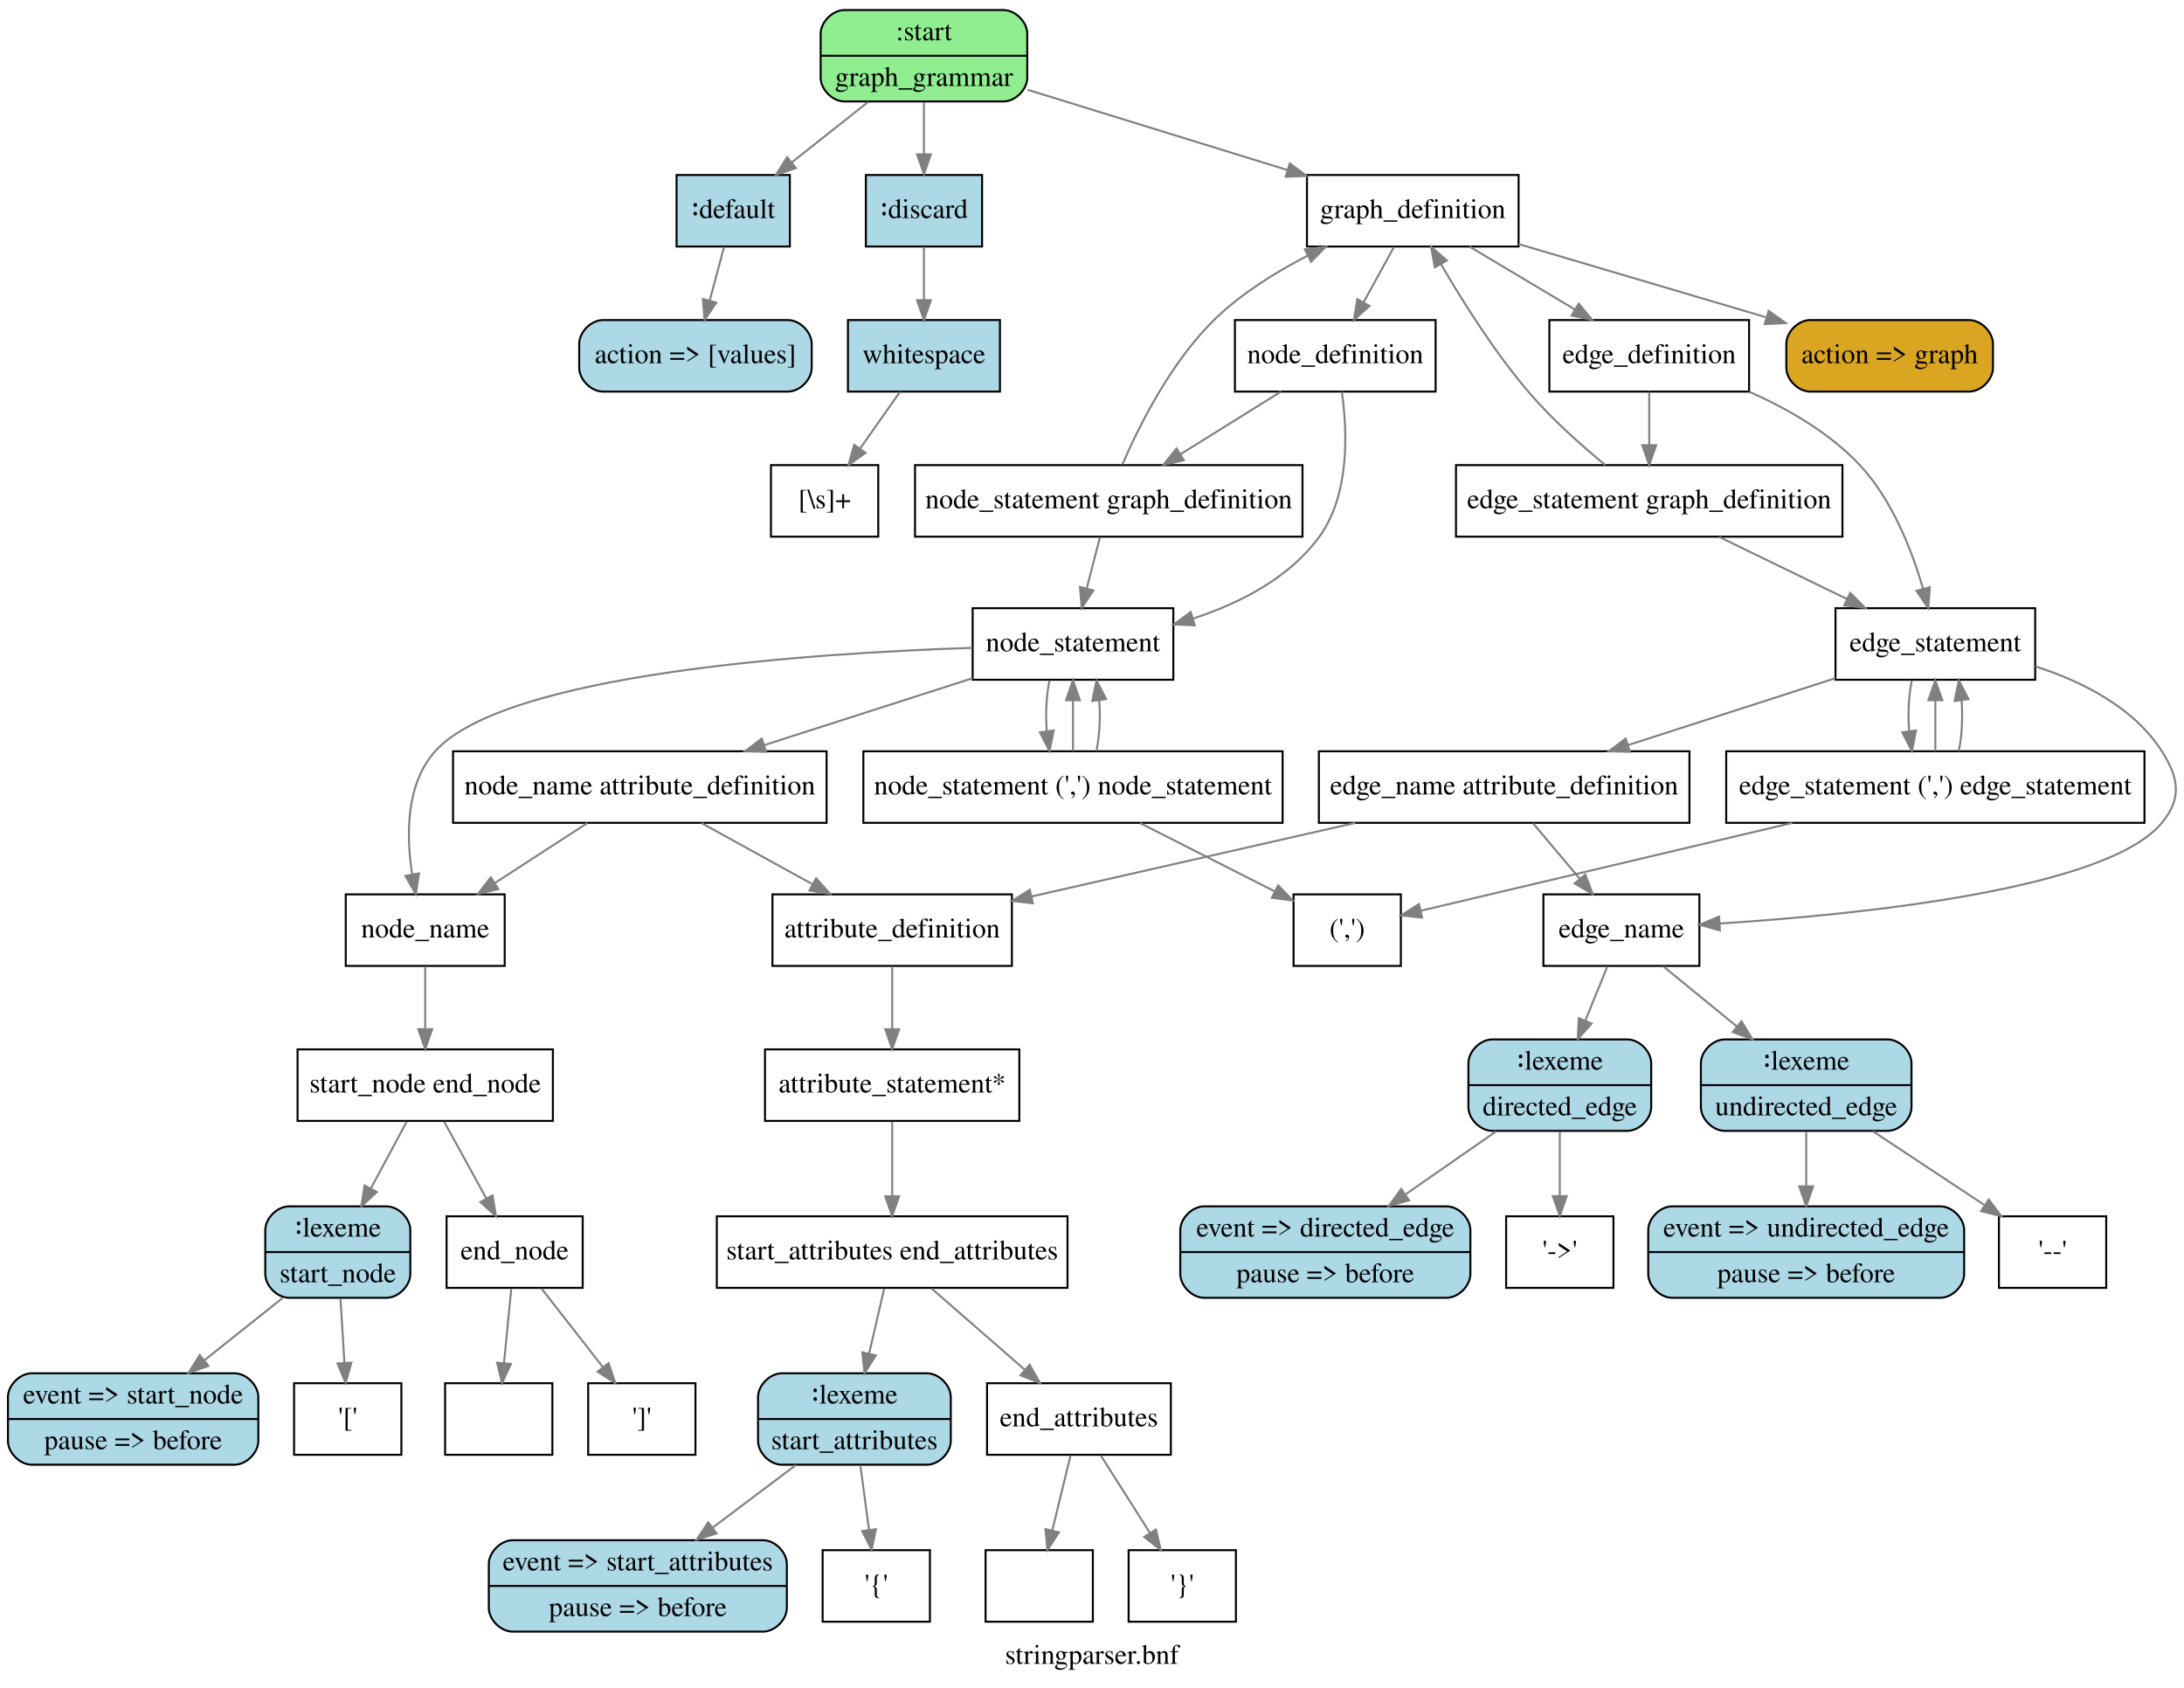
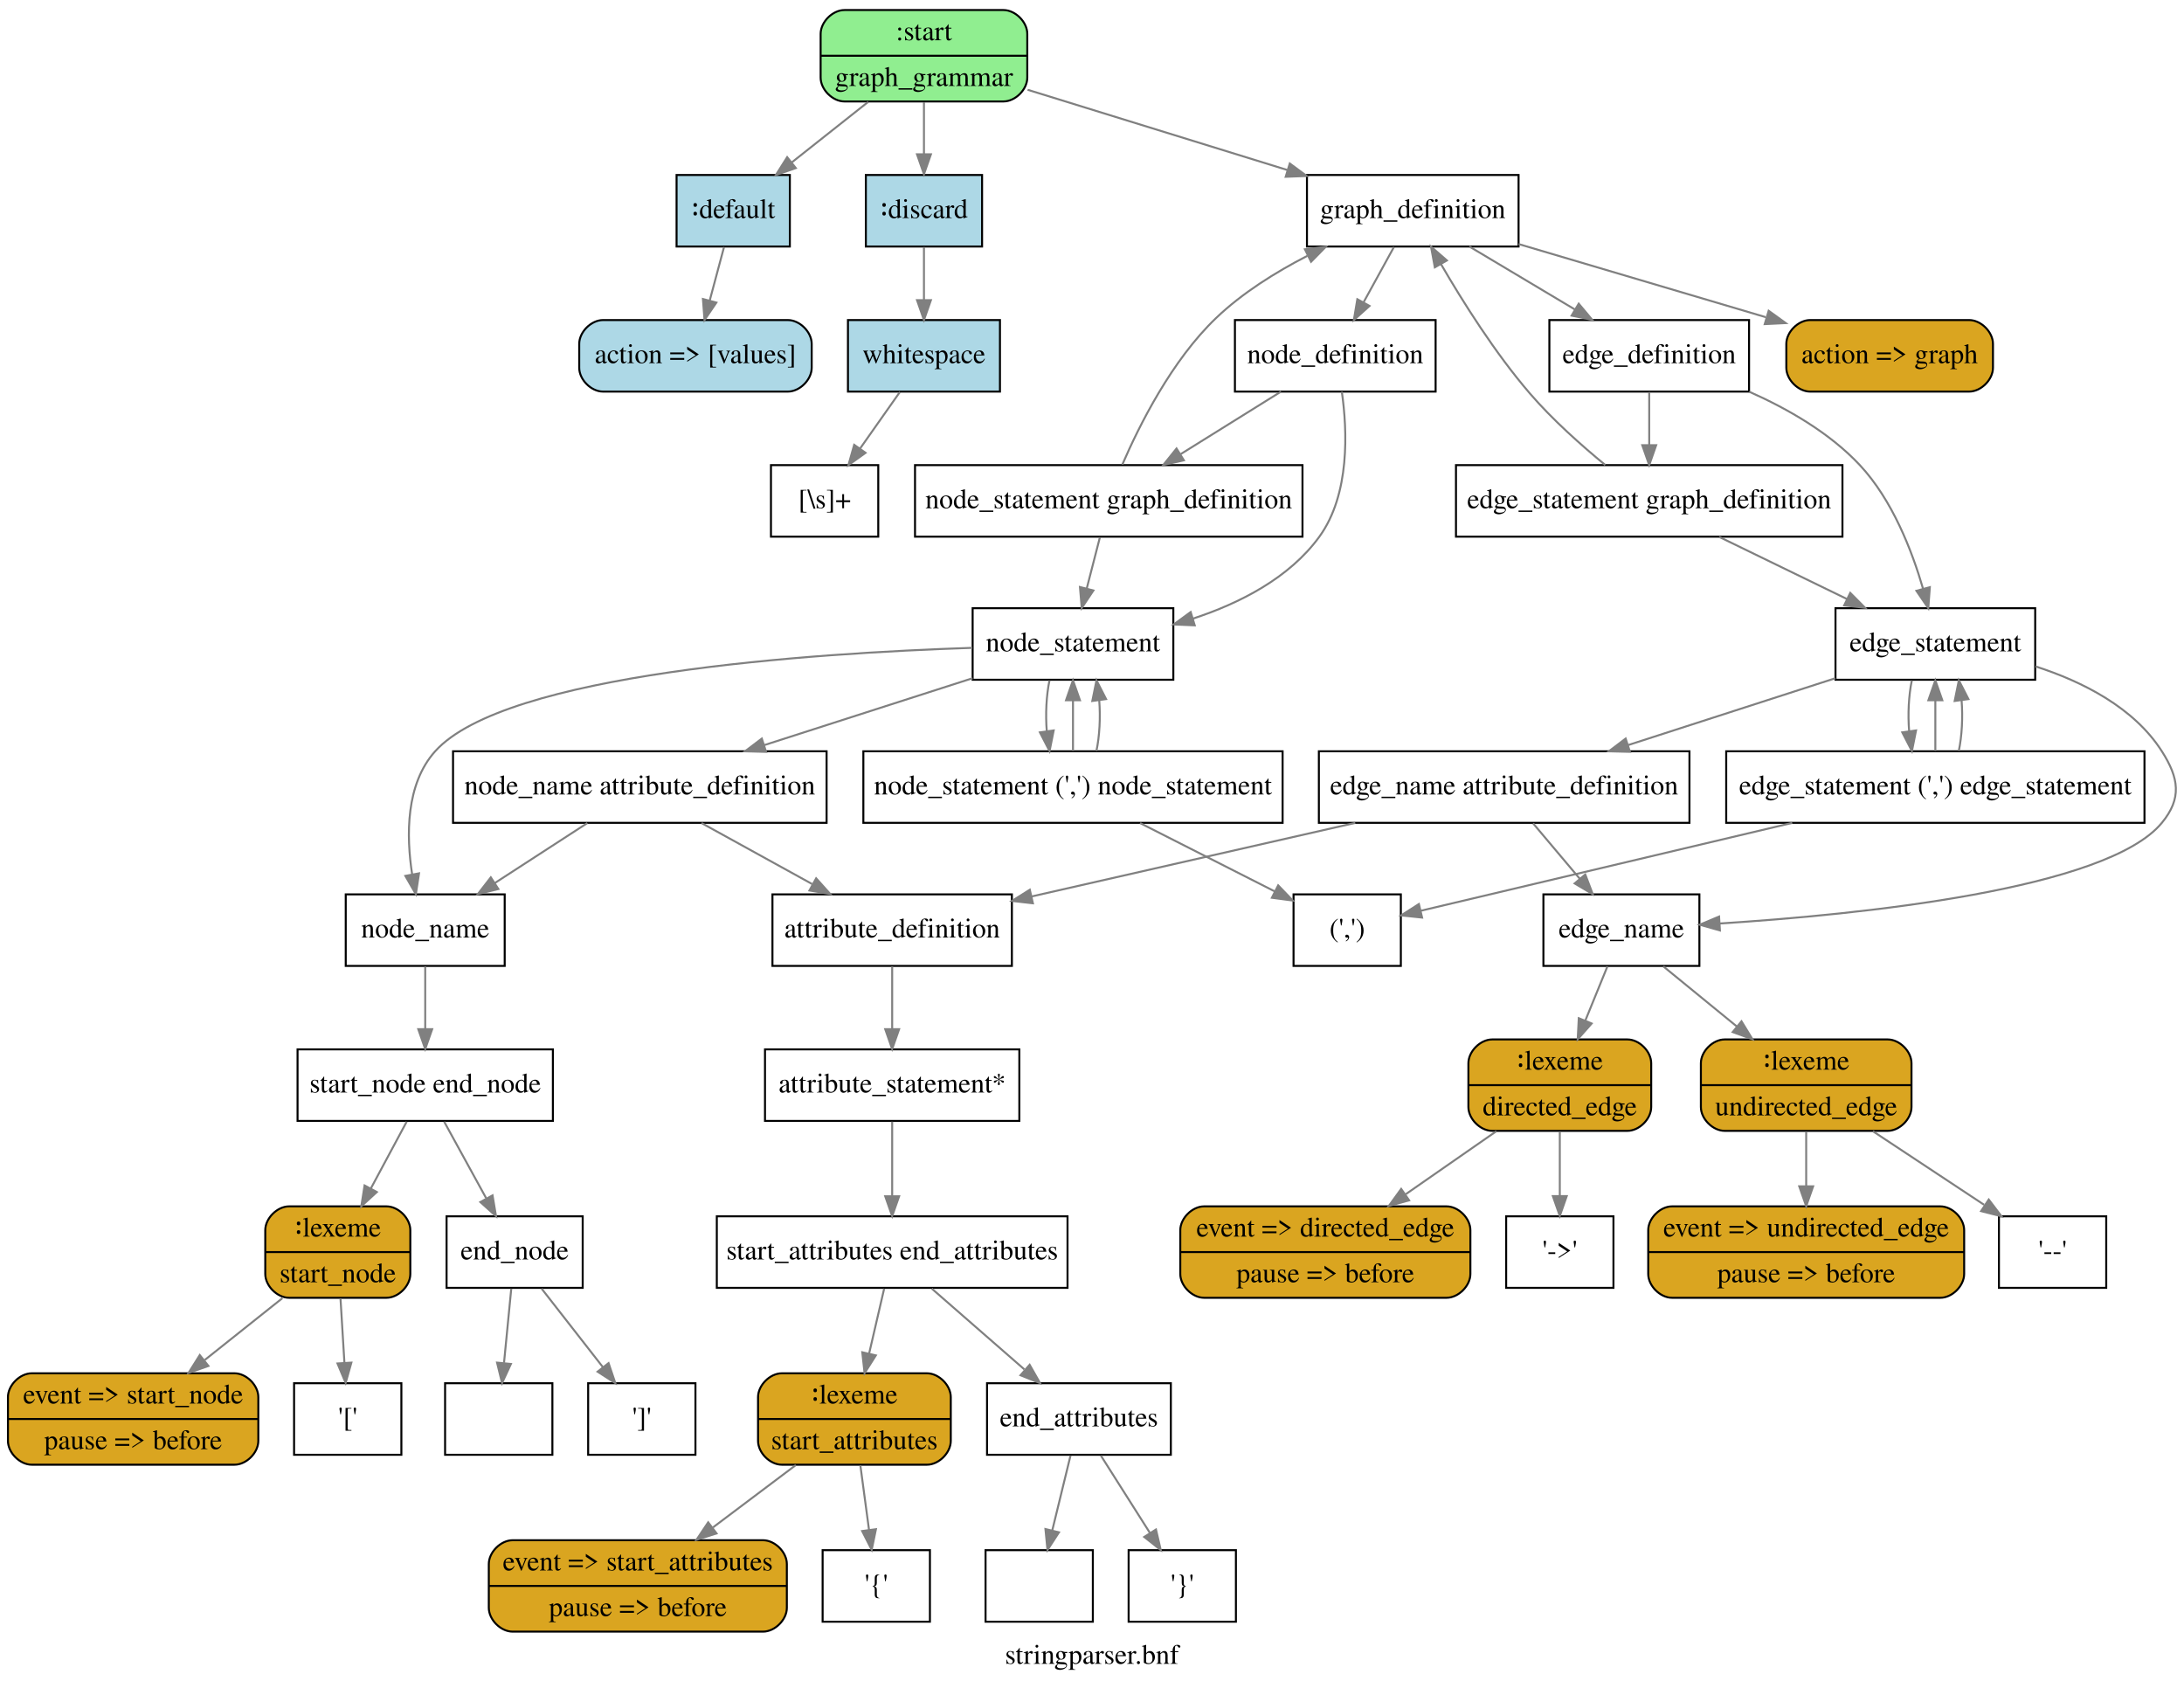
<svg xmlns="http://www.w3.org/2000/svg" width="1099pt" height="849pt" viewBox="0.00 0.00 1099.14 849.00">
  <g id="graph0" class="graph" transform="scale(1 1) rotate(0) translate(4 845)">
    <polygon fill="white" stroke="white" points="-4,5 -4,-845 1096.14,-845 1096.14,5 -4,5" />
    <text text-anchor="middle" x="545.57" y="-7.8" font-family="Times,serif" font-size="14.00">stringparser.bnf</text>
    <g id="node1" class="node">
      <path fill="lightgreen" stroke="black" d="M421,-794C421,-794 501,-794 501,-794 507,-794 513,-800 513,-806 513,-806 513,-828 513,-828 513,-834 507,-840 501,-840 501,-840 421,-840 421,-840 415,-840 409,-834 409,-828 409,-828 409,-806 409,-806 409,-800 415,-794 421,-794" />
      <text text-anchor="middle" x="461" y="-824.8" font-family="Times,serif" font-size="14.00">:start</text>
      <polyline fill="none" stroke="black" points="409,-817 513,-817 " />
      <text text-anchor="middle" x="461" y="-801.8" font-family="Times,serif" font-size="14.00">graph_grammar</text>
    </g>
    <g id="node2" class="node">
      <polygon fill="lightblue" stroke="black" points="393.5,-757 336.5,-757 336.5,-721 393.5,-721 393.5,-757" />
      <text text-anchor="middle" x="365" y="-735.3" font-family="Times,serif" font-size="14.00">꞉default</text>
    </g>
    <g id="edge1" class="edge">
      <path fill="none" stroke="grey" d="M432.975,-793.813C420.924,-784.273 406.828,-773.114 394.607,-763.439" />
      <polygon fill="grey" stroke="grey" points="396.507,-760.479 386.494,-757.016 392.162,-765.967 396.507,-760.479" />
    </g>
    <g id="node4" class="node">
      <polygon fill="lightblue" stroke="black" points="490.25,-757 431.75,-757 431.75,-721 490.25,-721 490.25,-757" />
      <text text-anchor="middle" x="461" y="-735.3" font-family="Times,serif" font-size="14.00">꞉discard</text>
    </g>
    <g id="edge3" class="edge">
      <path fill="none" stroke="grey" d="M461,-793.609C461,-785.481 461,-776.2 461,-767.671" />
      <polygon fill="grey" stroke="grey" points="464.5,-767.412 461,-757.412 457.5,-767.412 464.5,-767.412" />
    </g>
    <g id="node6" class="node">
      <polygon fill="white" stroke="black" points="760.25,-757 653.75,-757 653.75,-721 760.25,-721 760.25,-757" />
      <text text-anchor="middle" x="707" y="-735.3" font-family="Times,serif" font-size="14.00">graph_definition</text>
    </g>
    <g id="edge5" class="edge">
      <path fill="none" stroke="grey" d="M513.17,-799.882C551.346,-788.088 603.332,-772.028 643.855,-759.508" />
      <polygon fill="grey" stroke="grey" points="645.11,-762.784 653.631,-756.488 643.044,-756.096 645.11,-762.784" />
    </g>
    <g id="node3" class="node">
      <path fill="lightblue" stroke="black" d="M299.5,-648C299.5,-648 392.5,-648 392.5,-648 398.5,-648 404.5,-654 404.5,-660 404.5,-660 404.5,-672 404.5,-672 404.5,-678 398.5,-684 392.5,-684 392.5,-684 299.5,-684 299.5,-684 293.5,-684 287.5,-678 287.5,-672 287.5,-672 287.5,-660 287.5,-660 287.5,-654 293.5,-648 299.5,-648" />
      <text text-anchor="middle" x="346" y="-662.3" font-family="Times,serif" font-size="14.00">action =&gt; [values]</text>
    </g>
    <g id="edge2" class="edge">
      <path fill="none" stroke="grey" d="M360.401,-720.813C358.23,-712.702 355.59,-702.836 353.166,-693.777" />
      <polygon fill="grey" stroke="grey" points="356.523,-692.784 350.557,-684.029 349.761,-694.594 356.523,-692.784" />
    </g>
    <g id="node5" class="node">
      <polygon fill="lightblue" stroke="black" points="499.25,-684 422.75,-684 422.75,-648 499.25,-648 499.25,-684" />
      <text text-anchor="middle" x="461" y="-662.3" font-family="Times,serif" font-size="14.00">whitespace</text>
    </g>
    <g id="edge4" class="edge">
      <path fill="none" stroke="grey" d="M461,-720.813C461,-712.789 461,-703.047 461,-694.069" />
      <polygon fill="grey" stroke="grey" points="464.5,-694.029 461,-684.029 457.5,-694.029 464.5,-694.029" />
    </g>
    <g id="node43" class="node">
      <polygon fill="white" stroke="black" points="438,-611 384,-611 384,-575 438,-575 438,-611" />
      <text text-anchor="middle" x="411" y="-589.3" font-family="Times,serif" font-size="14.00">[\s]+</text>
    </g>
    <g id="edge54" class="edge">
      <path fill="none" stroke="grey" d="M448.896,-647.813C442.878,-639.266 435.486,-628.769 428.833,-619.323" />
      <polygon fill="grey" stroke="grey" points="431.612,-617.19 422.992,-611.029 425.888,-621.22 431.612,-617.19" />
    </g>
    <g id="node7" class="node">
      <path fill="#daa520" stroke="black" d="M907,-648C907,-648 987,-648 987,-648 993,-648 999,-654 999,-660 999,-660 999,-672 999,-672 999,-678 993,-684 987,-684 987,-684 907,-684 907,-684 901,-684 895,-678 895,-672 895,-672 895,-660 895,-660 895,-654 901,-648 907,-648" />
      <text text-anchor="middle" x="947" y="-662.3" font-family="Times,serif" font-size="14.00">action =&gt; graph</text>
    </g>
    <g id="edge6" class="edge">
      <path fill="none" stroke="grey" d="M760.264,-722.243C797.027,-711.367 846.043,-696.866 884.632,-685.451" />
      <polygon fill="grey" stroke="grey" points="886.115,-688.662 894.711,-682.469 884.129,-681.95 886.115,-688.662" />
    </g>
    <g id="node8" class="node">
      <polygon fill="white" stroke="black" points="718.5,-684 617.5,-684 617.5,-648 718.5,-648 718.5,-684" />
      <text text-anchor="middle" x="668" y="-662.3" font-family="Times,serif" font-size="14.00">node_definition</text>
    </g>
    <g id="edge7" class="edge">
      <path fill="none" stroke="grey" d="M697.559,-720.813C692.96,-712.441 687.334,-702.197 682.228,-692.903" />
      <polygon fill="grey" stroke="grey" points="685.236,-691.109 677.354,-684.029 679.101,-694.479 685.236,-691.109" />
    </g>
    <g id="node9" class="node">
      <polygon fill="white" stroke="black" points="876.25,-684 775.75,-684 775.75,-648 876.25,-648 876.25,-684" />
      <text text-anchor="middle" x="826" y="-662.3" font-family="Times,serif" font-size="14.00">edge_definition</text>
    </g>
    <g id="edge8" class="edge">
      <path fill="none" stroke="grey" d="M735.503,-720.994C751.43,-711.491 771.467,-699.536 788.637,-689.292" />
      <polygon fill="grey" stroke="grey" points="790.522,-692.243 797.317,-684.114 786.936,-686.232 790.522,-692.243" />
    </g>
    <g id="node10" class="node">
      <polygon fill="white" stroke="black" points="586.5,-539 485.5,-539 485.5,-503 586.5,-503 586.5,-539" />
      <text text-anchor="middle" x="536" y="-517.3" font-family="Times,serif" font-size="14.00">node_statement</text>
    </g>
    <g id="edge9" class="edge">
      <path fill="none" stroke="grey" d="M671.301,-647.968C674.087,-628.423 675.478,-596.329 660,-575 644.893,-554.183 619.915,-541.472 596.321,-533.744" />
      <polygon fill="grey" stroke="grey" points="597.262,-530.372 586.677,-530.825 595.234,-537.072 597.262,-530.372" />
    </g>
    <g id="node11" class="node">
      <polygon fill="white" stroke="black" points="651.5,-611 456.5,-611 456.5,-575 651.5,-575 651.5,-611" />
      <text text-anchor="middle" x="554" y="-589.3" font-family="Times,serif" font-size="14.00">node_statement graph_definition</text>
    </g>
    <g id="edge10" class="edge">
      <path fill="none" stroke="grey" d="M640.694,-647.994C625.577,-638.579 606.593,-626.755 590.247,-616.575" />
      <polygon fill="grey" stroke="grey" points="591.817,-613.429 581.478,-611.114 588.116,-619.371 591.817,-613.429" />
    </g>
    <g id="node24" class="node">
      <polygon fill="white" stroke="black" points="1020.25,-539 919.75,-539 919.75,-503 1020.25,-503 1020.25,-539" />
      <text text-anchor="middle" x="970" y="-517.3" font-family="Times,serif" font-size="14.00">edge_statement</text>
    </g>
    <g id="edge28" class="edge">
      <path fill="none" stroke="grey" d="M876.32,-647.944C895.721,-639.341 916.84,-627.221 932,-611 948.336,-593.52 958.256,-567.947 963.844,-548.694" />
      <polygon fill="grey" stroke="grey" points="967.231,-549.575 966.448,-539.009 960.471,-547.757 967.231,-549.575" />
    </g>
    <g id="node25" class="node">
      <polygon fill="white" stroke="black" points="923.25,-611 728.75,-611 728.75,-575 923.25,-575 923.25,-611" />
      <text text-anchor="middle" x="826" y="-589.3" font-family="Times,serif" font-size="14.00">edge_statement graph_definition</text>
    </g>
    <g id="edge29" class="edge">
      <path fill="none" stroke="grey" d="M826,-647.813C826,-639.789 826,-630.047 826,-621.069" />
      <polygon fill="grey" stroke="grey" points="829.5,-621.029 826,-611.029 822.5,-621.029 829.5,-621.029" />
    </g>
    <g id="node12" class="node">
      <polygon fill="white" stroke="black" points="250,-395 170,-395 170,-359 250,-359 250,-395" />
      <text text-anchor="middle" x="210" y="-373.3" font-family="Times,serif" font-size="14.00">node_name</text>
    </g>
    <g id="edge13" class="edge">
      <path fill="none" stroke="grey" d="M485.323,-519.057C404.059,-516.381 250.142,-506.139 215,-467 200.189,-450.504 200.388,-424.601 203.437,-404.984" />
      <polygon fill="grey" stroke="grey" points="206.886,-405.581 205.286,-395.108 200.005,-404.293 206.886,-405.581" />
    </g>
    <g id="node13" class="node">
      <polygon fill="white" stroke="black" points="412,-467 224,-467 224,-431 412,-431 412,-467" />
      <text text-anchor="middle" x="318" y="-445.3" font-family="Times,serif" font-size="14.00">node_name attribute_definition</text>
    </g>
    <g id="edge14" class="edge">
      <path fill="none" stroke="grey" d="M485.438,-503.765C454.186,-493.729 413.832,-480.772 380.572,-470.092" />
      <polygon fill="grey" stroke="grey" points="381.537,-466.726 370.946,-467.001 379.397,-473.391 381.537,-466.726" />
    </g>
    <g id="node15" class="node">
      <polygon fill="white" stroke="black" points="641.5,-467 430.5,-467 430.5,-431 641.5,-431 641.5,-467" />
      <text text-anchor="middle" x="536" y="-445.3" font-family="Times,serif" font-size="14.00">node_statement (',') node_statement</text>
    </g>
    <g id="edge17" class="edge">
      <path fill="none" stroke="grey" d="M524.169,-502.697C522.577,-494.983 522.124,-485.712 522.809,-477.112" />
      <polygon fill="grey" stroke="grey" points="526.29,-477.493 524.21,-467.104 519.358,-476.523 526.29,-477.493" />
    </g>
    <g id="edge11" class="edge">
      <path fill="none" stroke="grey" d="M549.551,-574.697C547.545,-566.898 545.131,-557.509 542.899,-548.829" />
      <polygon fill="grey" stroke="grey" points="546.278,-547.918 540.398,-539.104 539.499,-549.661 546.278,-547.918" />
    </g>
    <g id="edge12" class="edge">
      <path fill="none" stroke="grey" d="M560.851,-611.302C569.414,-631.14 585.701,-663.662 608,-685 621.188,-697.619 637.971,-708.097 653.956,-716.312" />
      <polygon fill="grey" stroke="grey" points="652.724,-719.607 663.242,-720.887 655.818,-713.328 652.724,-719.607" />
    </g>
    <g id="node17" class="node">
      <polygon fill="white" stroke="black" points="274.25,-317 145.75,-317 145.75,-281 274.25,-281 274.25,-317" />
      <text text-anchor="middle" x="210" y="-295.3" font-family="Times,serif" font-size="14.00">start_node end_node</text>
    </g>
    <g id="edge21" class="edge">
      <path fill="none" stroke="grey" d="M210,-358.754C210,-349.523 210,-337.935 210,-327.495" />
      <polygon fill="grey" stroke="grey" points="213.5,-327.177 210,-317.177 206.5,-327.177 213.5,-327.177" />
    </g>
    <g id="edge15" class="edge">
      <path fill="none" stroke="grey" d="M291.58,-430.876C277.59,-421.808 260.224,-410.552 245.114,-400.759" />
      <polygon fill="grey" stroke="grey" points="246.817,-397.692 236.521,-395.19 243.009,-403.566 246.817,-397.692" />
    </g>
    <g id="node14" class="node">
      <polygon fill="white" stroke="black" points="505.25,-395 384.75,-395 384.75,-359 505.25,-359 505.25,-395" />
      <text text-anchor="middle" x="445" y="-373.3" font-family="Times,serif" font-size="14.00">attribute_definition</text>
    </g>
    <g id="edge16" class="edge">
      <path fill="none" stroke="grey" d="M349.068,-430.876C365.827,-421.639 386.706,-410.131 404.702,-400.212" />
      <polygon fill="grey" stroke="grey" points="406.745,-403.082 413.813,-395.19 403.366,-396.952 406.745,-403.082" />
    </g>
    <g id="node35" class="node">
      <polygon fill="white" stroke="black" points="509,-317 381,-317 381,-281 509,-281 509,-317" />
      <text text-anchor="middle" x="445" y="-295.3" font-family="Times,serif" font-size="14.00">attribute_statement*</text>
    </g>
    <g id="edge46" class="edge">
      <path fill="none" stroke="grey" d="M445,-358.754C445,-349.523 445,-337.935 445,-327.495" />
      <polygon fill="grey" stroke="grey" points="448.5,-327.177 445,-317.177 441.5,-327.177 448.5,-327.177" />
    </g>
    <g id="edge18" class="edge">
      <path fill="none" stroke="grey" d="M536,-467.104C536,-474.791 536,-484.054 536,-492.665" />
      <polygon fill="grey" stroke="grey" points="532.5,-492.697 536,-502.697 539.5,-492.697 532.5,-492.697" />
    </g>
    <g id="node16" class="node">
      <polygon fill="white" stroke="black" points="701,-395 647,-395 647,-359 701,-359 701,-395" />
      <text text-anchor="middle" x="674" y="-373.3" font-family="Times,serif" font-size="14.00">(',')</text>
    </g>
    <g id="edge19" class="edge">
      <path fill="none" stroke="grey" d="M569.759,-430.876C590.333,-420.44 616.622,-407.105 637.652,-396.438" />
      <polygon fill="grey" stroke="grey" points="639.272,-399.54 646.607,-391.895 636.105,-393.298 639.272,-399.54" />
    </g>
    <g id="edge20" class="edge">
      <path fill="none" stroke="grey" d="M547.79,-467.104C549.401,-474.791 549.874,-484.054 549.208,-492.665" />
      <polygon fill="grey" stroke="grey" points="545.724,-492.314 547.831,-502.697 552.659,-493.265 545.724,-492.314" />
    </g>
    <g id="node18" class="node">
-       <path fill="lightblue" stroke="black" d="M141.5,-192C141.5,-192 190.5,-192 190.5,-192 196.5,-192 202.5,-198 202.5,-204 202.5,-204 202.5,-226 202.5,-226 202.5,-232 196.5,-238 190.5,-238 190.5,-238 141.5,-238 141.5,-238 135.5,-238 129.5,-232 129.5,-226 129.5,-226 129.5,-204 129.5,-204 129.5,-198 135.5,-192 141.5,-192" />
+       <path fill="#daa520" stroke="black" d="M141.5,-192C141.5,-192 190.5,-192 190.5,-192 196.5,-192 202.5,-198 202.5,-204 202.5,-204 202.5,-226 202.5,-226 202.5,-232 196.5,-238 190.5,-238 190.5,-238 141.5,-238 141.5,-238 135.5,-238 129.5,-232 129.5,-226 129.5,-226 129.5,-204 129.5,-204 129.5,-198 135.5,-192 141.5,-192" />
      <text text-anchor="middle" x="166" y="-222.8" font-family="Times,serif" font-size="14.00">꞉lexeme</text>
      <polyline fill="none" stroke="black" points="129.5,-215 202.5,-215 " />
      <text text-anchor="middle" x="166" y="-199.8" font-family="Times,serif" font-size="14.00">start_node</text>
    </g>
    <g id="edge22" class="edge">
      <path fill="none" stroke="grey" d="M200.669,-280.61C195.414,-270.817 188.696,-258.297 182.576,-246.891" />
      <polygon fill="grey" stroke="grey" points="185.647,-245.212 177.835,-238.055 179.479,-248.522 185.647,-245.212" />
    </g>
    <g id="node20" class="node">
      <polygon fill="white" stroke="black" points="289.25,-233 220.75,-233 220.75,-197 289.25,-197 289.25,-233" />
      <text text-anchor="middle" x="255" y="-211.3" font-family="Times,serif" font-size="14.00">end_node</text>
    </g>
    <g id="edge24" class="edge">
      <path fill="none" stroke="grey" d="M219.543,-280.61C225.67,-269.446 233.741,-254.739 240.634,-242.177" />
      <polygon fill="grey" stroke="grey" points="243.882,-243.534 245.625,-233.084 237.745,-240.167 243.882,-243.534" />
    </g>
    <g id="node19" class="node">
-       <path fill="lightblue" stroke="black" d="M12,-108C12,-108 114,-108 114,-108 120,-108 126,-114 126,-120 126,-120 126,-142 126,-142 126,-148 120,-154 114,-154 114,-154 12,-154 12,-154 6,-154 0,-148 0,-142 0,-142 0,-120 0,-120 0,-114 6,-108 12,-108" />
+       <path fill="#daa520" stroke="black" d="M12,-108C12,-108 114,-108 114,-108 120,-108 126,-114 126,-120 126,-120 126,-142 126,-142 126,-148 120,-154 114,-154 114,-154 12,-154 12,-154 6,-154 0,-148 0,-142 0,-142 0,-120 0,-120 0,-114 6,-108 12,-108" />
      <text text-anchor="middle" x="63" y="-138.8" font-family="Times,serif" font-size="14.00">event =&gt; start_node</text>
      <polyline fill="none" stroke="black" points="0,-131 126,-131 " />
      <text text-anchor="middle" x="63" y="-115.8" font-family="Times,serif" font-size="14.00">pause =&gt; before</text>
    </g>
    <g id="edge23" class="edge">
      <path fill="none" stroke="grey" d="M138.127,-191.81C126.104,-182.238 111.888,-170.921 99.076,-160.72" />
      <polygon fill="grey" stroke="grey" points="100.899,-157.698 90.896,-154.208 96.539,-163.175 100.899,-157.698" />
    </g>
    <g id="node22" class="node">
      <polygon fill="white" stroke="black" points="198,-149 144,-149 144,-113 198,-113 198,-149" />
      <text text-anchor="middle" x="171" y="-127.3" font-family="Times,serif" font-size="14.00">'['</text>
    </g>
    <g id="edge26" class="edge">
      <path fill="none" stroke="grey" d="M167.366,-191.593C167.971,-181.668 168.689,-169.9 169.326,-159.453" />
      <polygon fill="grey" stroke="grey" points="172.837,-159.372 169.953,-149.177 165.85,-158.946 172.837,-159.372" />
    </g>
    <g id="node21" class="node">
      <polygon fill="white" stroke="black" points="274,-149 220,-149 220,-113 274,-113 274,-149" />
    </g>
    <g id="edge25" class="edge">
      <path fill="none" stroke="grey" d="M253.303,-196.61C252.246,-185.774 250.864,-171.601 249.663,-159.291" />
      <polygon fill="grey" stroke="grey" points="253.121,-158.697 248.667,-149.084 246.154,-159.376 253.121,-158.697" />
    </g>
    <g id="node23" class="node">
      <polygon fill="white" stroke="black" points="346,-149 292,-149 292,-113 346,-113 346,-149" />
      <text text-anchor="middle" x="319" y="-127.3" font-family="Times,serif" font-size="14.00">']'</text>
    </g>
    <g id="edge27" class="edge">
      <path fill="none" stroke="grey" d="M268.573,-196.61C277.542,-185.118 289.442,-169.871 299.429,-157.075" />
      <polygon fill="grey" stroke="grey" points="302.273,-159.12 305.666,-149.084 296.754,-154.814 302.273,-159.12" />
    </g>
    <g id="node26" class="node">
      <polygon fill="white" stroke="black" points="851.25,-395 772.75,-395 772.75,-359 851.25,-359 851.25,-395" />
      <text text-anchor="middle" x="812" y="-373.3" font-family="Times,serif" font-size="14.00">edge_name</text>
    </g>
    <g id="edge32" class="edge">
      <path fill="none" stroke="grey" d="M1020.41,-509.715C1043.99,-502.107 1069.91,-489.081 1084,-467 1092.6,-453.511 1094.17,-443.348 1084,-431 1056.34,-397.424 932.005,-384.837 861.399,-380.34" />
      <polygon fill="grey" stroke="grey" points="861.582,-376.845 851.389,-379.734 861.159,-383.832 861.582,-376.845" />
    </g>
    <g id="node27" class="node">
      <polygon fill="white" stroke="black" points="846.25,-467 659.75,-467 659.75,-431 846.25,-431 846.25,-467" />
      <text text-anchor="middle" x="753" y="-445.3" font-family="Times,serif" font-size="14.00">edge_name attribute_definition</text>
    </g>
    <g id="edge33" class="edge">
      <path fill="none" stroke="grey" d="M919.67,-503.765C888.561,-493.729 848.393,-480.772 815.285,-470.092" />
      <polygon fill="grey" stroke="grey" points="816.294,-466.74 805.703,-467.001 814.145,-473.402 816.294,-466.74" />
    </g>
    <g id="node28" class="node">
      <polygon fill="white" stroke="black" points="1075.25,-467 864.75,-467 864.75,-431 1075.25,-431 1075.25,-467" />
      <text text-anchor="middle" x="970" y="-445.3" font-family="Times,serif" font-size="14.00">edge_statement (',') edge_statement</text>
    </g>
    <g id="edge36" class="edge">
      <path fill="none" stroke="grey" d="M958.169,-502.697C956.577,-494.983 956.124,-485.712 956.809,-477.112" />
      <polygon fill="grey" stroke="grey" points="960.29,-477.493 958.21,-467.104 953.358,-476.523 960.29,-477.493" />
    </g>
    <g id="edge30" class="edge">
      <path fill="none" stroke="grey" d="M861.226,-574.876C880.577,-565.469 904.773,-553.708 925.427,-543.667" />
      <polygon fill="grey" stroke="grey" points="927.175,-546.71 934.638,-539.19 924.114,-540.414 927.175,-546.71" />
    </g>
    <g id="edge31" class="edge">
      <path fill="none" stroke="grey" d="M803.855,-611.092C791.912,-620.894 777.341,-633.839 766,-647 748.466,-667.348 732.153,-693.276 721.144,-712.247" />
      <polygon fill="grey" stroke="grey" points="718.097,-710.525 716.184,-720.946 724.178,-713.993 718.097,-710.525" />
    </g>
    <g id="node29" class="node">
-       <path fill="lightblue" stroke="black" d="M747,-276C747,-276 815,-276 815,-276 821,-276 827,-282 827,-288 827,-288 827,-310 827,-310 827,-316 821,-322 815,-322 815,-322 747,-322 747,-322 741,-322 735,-316 735,-310 735,-310 735,-288 735,-288 735,-282 741,-276 747,-276" />
+       <path fill="#daa520" stroke="black" d="M747,-276C747,-276 815,-276 815,-276 821,-276 827,-282 827,-288 827,-288 827,-310 827,-310 827,-316 821,-322 815,-322 815,-322 747,-322 747,-322 741,-322 735,-316 735,-310 735,-310 735,-288 735,-288 735,-282 741,-276 747,-276" />
      <text text-anchor="middle" x="781" y="-306.8" font-family="Times,serif" font-size="14.00">꞉lexeme</text>
      <polyline fill="none" stroke="black" points="735,-299 827,-299 " />
      <text text-anchor="middle" x="781" y="-283.8" font-family="Times,serif" font-size="14.00">directed_edge</text>
    </g>
    <g id="edge40" class="edge">
      <path fill="none" stroke="grey" d="M804.966,-358.754C801.678,-350.693 797.656,-340.835 793.854,-331.513" />
      <polygon fill="grey" stroke="grey" points="797.028,-330.028 790.011,-322.091 790.547,-332.672 797.028,-330.028" />
    </g>
    <g id="node31" class="node">
-       <path fill="lightblue" stroke="black" d="M864,-276C864,-276 946,-276 946,-276 952,-276 958,-282 958,-288 958,-288 958,-310 958,-310 958,-316 952,-322 946,-322 946,-322 864,-322 864,-322 858,-322 852,-316 852,-310 852,-310 852,-288 852,-288 852,-282 858,-276 864,-276" />
+       <path fill="#daa520" stroke="black" d="M864,-276C864,-276 946,-276 946,-276 952,-276 958,-282 958,-288 958,-288 958,-310 958,-310 958,-316 952,-322 946,-322 946,-322 864,-322 864,-322 858,-322 852,-316 852,-310 852,-310 852,-288 852,-288 852,-282 858,-276 864,-276" />
      <text text-anchor="middle" x="905" y="-306.8" font-family="Times,serif" font-size="14.00">꞉lexeme</text>
      <polyline fill="none" stroke="black" points="852,-299 958,-299 " />
      <text text-anchor="middle" x="905" y="-283.8" font-family="Times,serif" font-size="14.00">undirected_edge</text>
    </g>
    <g id="edge42" class="edge">
      <path fill="none" stroke="grey" d="M833.103,-358.754C844.006,-349.845 857.595,-338.739 870.015,-328.59" />
      <polygon fill="grey" stroke="grey" points="872.439,-331.129 877.968,-322.091 868.01,-325.709 872.439,-331.129" />
    </g>
    <g id="edge34" class="edge">
      <path fill="none" stroke="grey" d="M767.584,-430.697C774.658,-422.305 783.283,-412.07 791.045,-402.861" />
      <polygon fill="grey" stroke="grey" points="793.815,-405.006 797.583,-395.104 788.463,-400.495 793.815,-405.006" />
    </g>
    <g id="edge35" class="edge">
      <path fill="none" stroke="grey" d="M678.049,-430.966C628.406,-419.683 563.727,-404.983 515.106,-393.933" />
      <polygon fill="grey" stroke="grey" points="515.823,-390.507 505.296,-391.704 514.271,-397.333 515.823,-390.507" />
    </g>
    <g id="edge37" class="edge">
      <path fill="none" stroke="grey" d="M970,-467.104C970,-474.791 970,-484.054 970,-492.665" />
      <polygon fill="grey" stroke="grey" points="966.5,-492.697 970,-502.697 973.5,-492.697 966.5,-492.697" />
    </g>
    <g id="edge38" class="edge">
      <path fill="none" stroke="grey" d="M897.969,-430.966C838.945,-417.007 757.804,-397.819 711.131,-386.781" />
      <polygon fill="grey" stroke="grey" points="711.694,-383.318 701.157,-384.422 710.083,-390.13 711.694,-383.318" />
    </g>
    <g id="edge39" class="edge">
      <path fill="none" stroke="grey" d="M981.79,-467.104C983.401,-474.791 983.874,-484.054 983.208,-492.665" />
      <polygon fill="grey" stroke="grey" points="979.724,-492.314 981.831,-502.697 986.659,-493.265 979.724,-492.314" />
    </g>
    <g id="node30" class="node">
-       <path fill="lightblue" stroke="black" d="M602,-192C602,-192 724,-192 724,-192 730,-192 736,-198 736,-204 736,-204 736,-226 736,-226 736,-232 730,-238 724,-238 724,-238 602,-238 602,-238 596,-238 590,-232 590,-226 590,-226 590,-204 590,-204 590,-198 596,-192 602,-192" />
+       <path fill="#daa520" stroke="black" d="M602,-192C602,-192 724,-192 724,-192 730,-192 736,-198 736,-204 736,-204 736,-226 736,-226 736,-232 730,-238 724,-238 724,-238 602,-238 602,-238 596,-238 590,-232 590,-226 590,-226 590,-204 590,-204 590,-198 596,-192 602,-192" />
      <text text-anchor="middle" x="663" y="-222.8" font-family="Times,serif" font-size="14.00">event =&gt; directed_edge</text>
      <polyline fill="none" stroke="black" points="590,-215 736,-215 " />
      <text text-anchor="middle" x="663" y="-199.8" font-family="Times,serif" font-size="14.00">pause =&gt; before</text>
    </g>
    <g id="edge41" class="edge">
      <path fill="none" stroke="grey" d="M749.068,-275.81C735.032,-266.056 718.386,-254.489 703.492,-244.139" />
      <polygon fill="grey" stroke="grey" points="705.167,-241.041 694.958,-238.208 701.173,-246.789 705.167,-241.041" />
    </g>
    <g id="node33" class="node">
      <polygon fill="white" stroke="black" points="808,-233 754,-233 754,-197 808,-197 808,-233" />
      <text text-anchor="middle" x="781" y="-211.3" font-family="Times,serif" font-size="14.00">'-&gt;'</text>
    </g>
    <g id="edge44" class="edge">
      <path fill="none" stroke="grey" d="M781,-275.593C781,-265.668 781,-253.9 781,-243.453" />
      <polygon fill="grey" stroke="grey" points="784.5,-243.177 781,-233.177 777.5,-243.177 784.5,-243.177" />
    </g>
    <g id="node32" class="node">
-       <path fill="lightblue" stroke="black" d="M837.5,-192C837.5,-192 972.5,-192 972.5,-192 978.5,-192 984.5,-198 984.5,-204 984.5,-204 984.5,-226 984.5,-226 984.5,-232 978.5,-238 972.5,-238 972.5,-238 837.5,-238 837.5,-238 831.5,-238 825.5,-232 825.5,-226 825.5,-226 825.5,-204 825.5,-204 825.5,-198 831.5,-192 837.5,-192" />
+       <path fill="#daa520" stroke="black" d="M837.5,-192C837.5,-192 972.5,-192 972.5,-192 978.5,-192 984.5,-198 984.5,-204 984.5,-204 984.5,-226 984.5,-226 984.5,-232 978.5,-238 972.5,-238 972.5,-238 837.5,-238 837.5,-238 831.5,-238 825.5,-232 825.5,-226 825.5,-226 825.5,-204 825.5,-204 825.5,-198 831.5,-192 837.5,-192" />
      <text text-anchor="middle" x="905" y="-222.8" font-family="Times,serif" font-size="14.00">event =&gt; undirected_edge</text>
      <polyline fill="none" stroke="black" points="825.5,-215 984.5,-215 " />
      <text text-anchor="middle" x="905" y="-199.8" font-family="Times,serif" font-size="14.00">pause =&gt; before</text>
    </g>
    <g id="edge43" class="edge">
      <path fill="none" stroke="grey" d="M905,-275.593C905,-267.118 905,-257.297 905,-248.104" />
      <polygon fill="grey" stroke="grey" points="908.5,-248.096 905,-238.096 901.5,-248.096 908.5,-248.096" />
    </g>
    <g id="node34" class="node">
      <polygon fill="white" stroke="black" points="1056,-233 1002,-233 1002,-197 1056,-197 1056,-233" />
      <text text-anchor="middle" x="1029" y="-211.3" font-family="Times,serif" font-size="14.00">'--'</text>
    </g>
    <g id="edge45" class="edge">
      <path fill="none" stroke="grey" d="M938.556,-275.81C955.902,-264.339 977.041,-250.36 994.519,-238.802" />
      <polygon fill="grey" stroke="grey" points="996.875,-241.44 1003.29,-233.004 993.014,-235.601 996.875,-241.44" />
    </g>
    <g id="node36" class="node">
      <polygon fill="white" stroke="black" points="533.25,-233 356.75,-233 356.75,-197 533.25,-197 533.25,-233" />
      <text text-anchor="middle" x="445" y="-211.3" font-family="Times,serif" font-size="14.00">start_attributes end_attributes</text>
    </g>
    <g id="edge47" class="edge">
      <path fill="none" stroke="grey" d="M445,-280.61C445,-269.774 445,-255.601 445,-243.291" />
      <polygon fill="grey" stroke="grey" points="448.5,-243.084 445,-233.084 441.5,-243.084 448.5,-243.084" />
    </g>
    <g id="node37" class="node">
-       <path fill="lightblue" stroke="black" d="M389.5,-108C389.5,-108 462.5,-108 462.5,-108 468.5,-108 474.5,-114 474.5,-120 474.5,-120 474.5,-142 474.5,-142 474.5,-148 468.5,-154 462.5,-154 462.5,-154 389.5,-154 389.5,-154 383.5,-154 377.5,-148 377.5,-142 377.5,-142 377.5,-120 377.5,-120 377.5,-114 383.5,-108 389.5,-108" />
+       <path fill="#daa520" stroke="black" d="M389.5,-108C389.5,-108 462.5,-108 462.5,-108 468.5,-108 474.5,-114 474.5,-120 474.5,-120 474.5,-142 474.5,-142 474.5,-148 468.5,-154 462.5,-154 462.5,-154 389.5,-154 389.5,-154 383.5,-154 377.5,-148 377.5,-142 377.5,-142 377.5,-120 377.5,-120 377.5,-114 383.5,-108 389.5,-108" />
      <text text-anchor="middle" x="426" y="-138.8" font-family="Times,serif" font-size="14.00">꞉lexeme</text>
      <polyline fill="none" stroke="black" points="377.5,-131 474.5,-131 " />
      <text text-anchor="middle" x="426" y="-115.8" font-family="Times,serif" font-size="14.00">start_attributes</text>
    </g>
    <g id="edge48" class="edge">
      <path fill="none" stroke="grey" d="M440.971,-196.61C438.769,-187.108 435.972,-175.038 433.394,-163.91" />
      <polygon fill="grey" stroke="grey" points="436.777,-163.007 431.11,-154.055 429.958,-164.587 436.777,-163.007" />
    </g>
    <g id="node39" class="node">
      <polygon fill="white" stroke="black" points="585.25,-149 492.75,-149 492.75,-113 585.25,-113 585.25,-149" />
      <text text-anchor="middle" x="539" y="-127.3" font-family="Times,serif" font-size="14.00">end_attributes</text>
    </g>
    <g id="edge50" class="edge">
      <path fill="none" stroke="grey" d="M464.935,-196.61C478.486,-184.789 496.589,-168.997 511.506,-155.984" />
      <polygon fill="grey" stroke="grey" points="514.181,-158.295 519.416,-149.084 509.58,-153.02 514.181,-158.295" />
    </g>
    <g id="node38" class="node">
-       <path fill="lightblue" stroke="black" d="M254,-24C254,-24 380,-24 380,-24 386,-24 392,-30 392,-36 392,-36 392,-58 392,-58 392,-64 386,-70 380,-70 380,-70 254,-70 254,-70 248,-70 242,-64 242,-58 242,-58 242,-36 242,-36 242,-30 248,-24 254,-24" />
+       <path fill="#daa520" stroke="black" d="M254,-24C254,-24 380,-24 380,-24 386,-24 392,-30 392,-36 392,-36 392,-58 392,-58 392,-64 386,-70 380,-70 380,-70 254,-70 254,-70 248,-70 242,-64 242,-58 242,-58 242,-36 242,-36 242,-30 248,-24 254,-24" />
      <text text-anchor="middle" x="317" y="-54.8" font-family="Times,serif" font-size="14.00">event =&gt; start_attributes</text>
      <polyline fill="none" stroke="black" points="242,-47 392,-47 " />
      <text text-anchor="middle" x="317" y="-31.8" font-family="Times,serif" font-size="14.00">pause =&gt; before</text>
    </g>
    <g id="edge49" class="edge">
      <path fill="none" stroke="grey" d="M396.503,-107.81C383.659,-98.147 368.449,-86.705 354.79,-76.429" />
      <polygon fill="grey" stroke="grey" points="356.616,-73.423 346.521,-70.208 352.408,-79.017 356.616,-73.423" />
    </g>
    <g id="node41" class="node">
      <polygon fill="white" stroke="black" points="464,-65 410,-65 410,-29 464,-29 464,-65" />
      <text text-anchor="middle" x="437" y="-43.3" font-family="Times,serif" font-size="14.00">'{'</text>
    </g>
    <g id="edge52" class="edge">
      <path fill="none" stroke="grey" d="M429.006,-107.593C430.351,-97.564 431.949,-85.652 433.362,-75.123" />
      <polygon fill="grey" stroke="grey" points="436.835,-75.554 434.696,-65.177 429.897,-74.623 436.835,-75.554" />
    </g>
    <g id="node40" class="node">
      <polygon fill="white" stroke="black" points="546,-65 492,-65 492,-29 546,-29 546,-65" />
    </g>
    <g id="edge51" class="edge">
      <path fill="none" stroke="grey" d="M534.759,-112.61C532.089,-101.665 528.589,-87.314 525.566,-74.919" />
      <polygon fill="grey" stroke="grey" points="528.937,-73.97 523.167,-65.084 522.136,-75.628 528.937,-73.97" />
    </g>
    <g id="node42" class="node">
      <polygon fill="white" stroke="black" points="618,-65 564,-65 564,-29 618,-29 618,-65" />
      <text text-anchor="middle" x="591" y="-43.3" font-family="Times,serif" font-size="14.00">'}'</text>
    </g>
    <g id="edge53" class="edge">
      <path fill="none" stroke="grey" d="M550.028,-112.61C557.177,-101.336 566.617,-86.451 574.634,-73.809" />
      <polygon fill="grey" stroke="grey" points="577.767,-75.403 580.166,-65.084 571.855,-71.654 577.767,-75.403" />
    </g>
  </g>
</svg>
